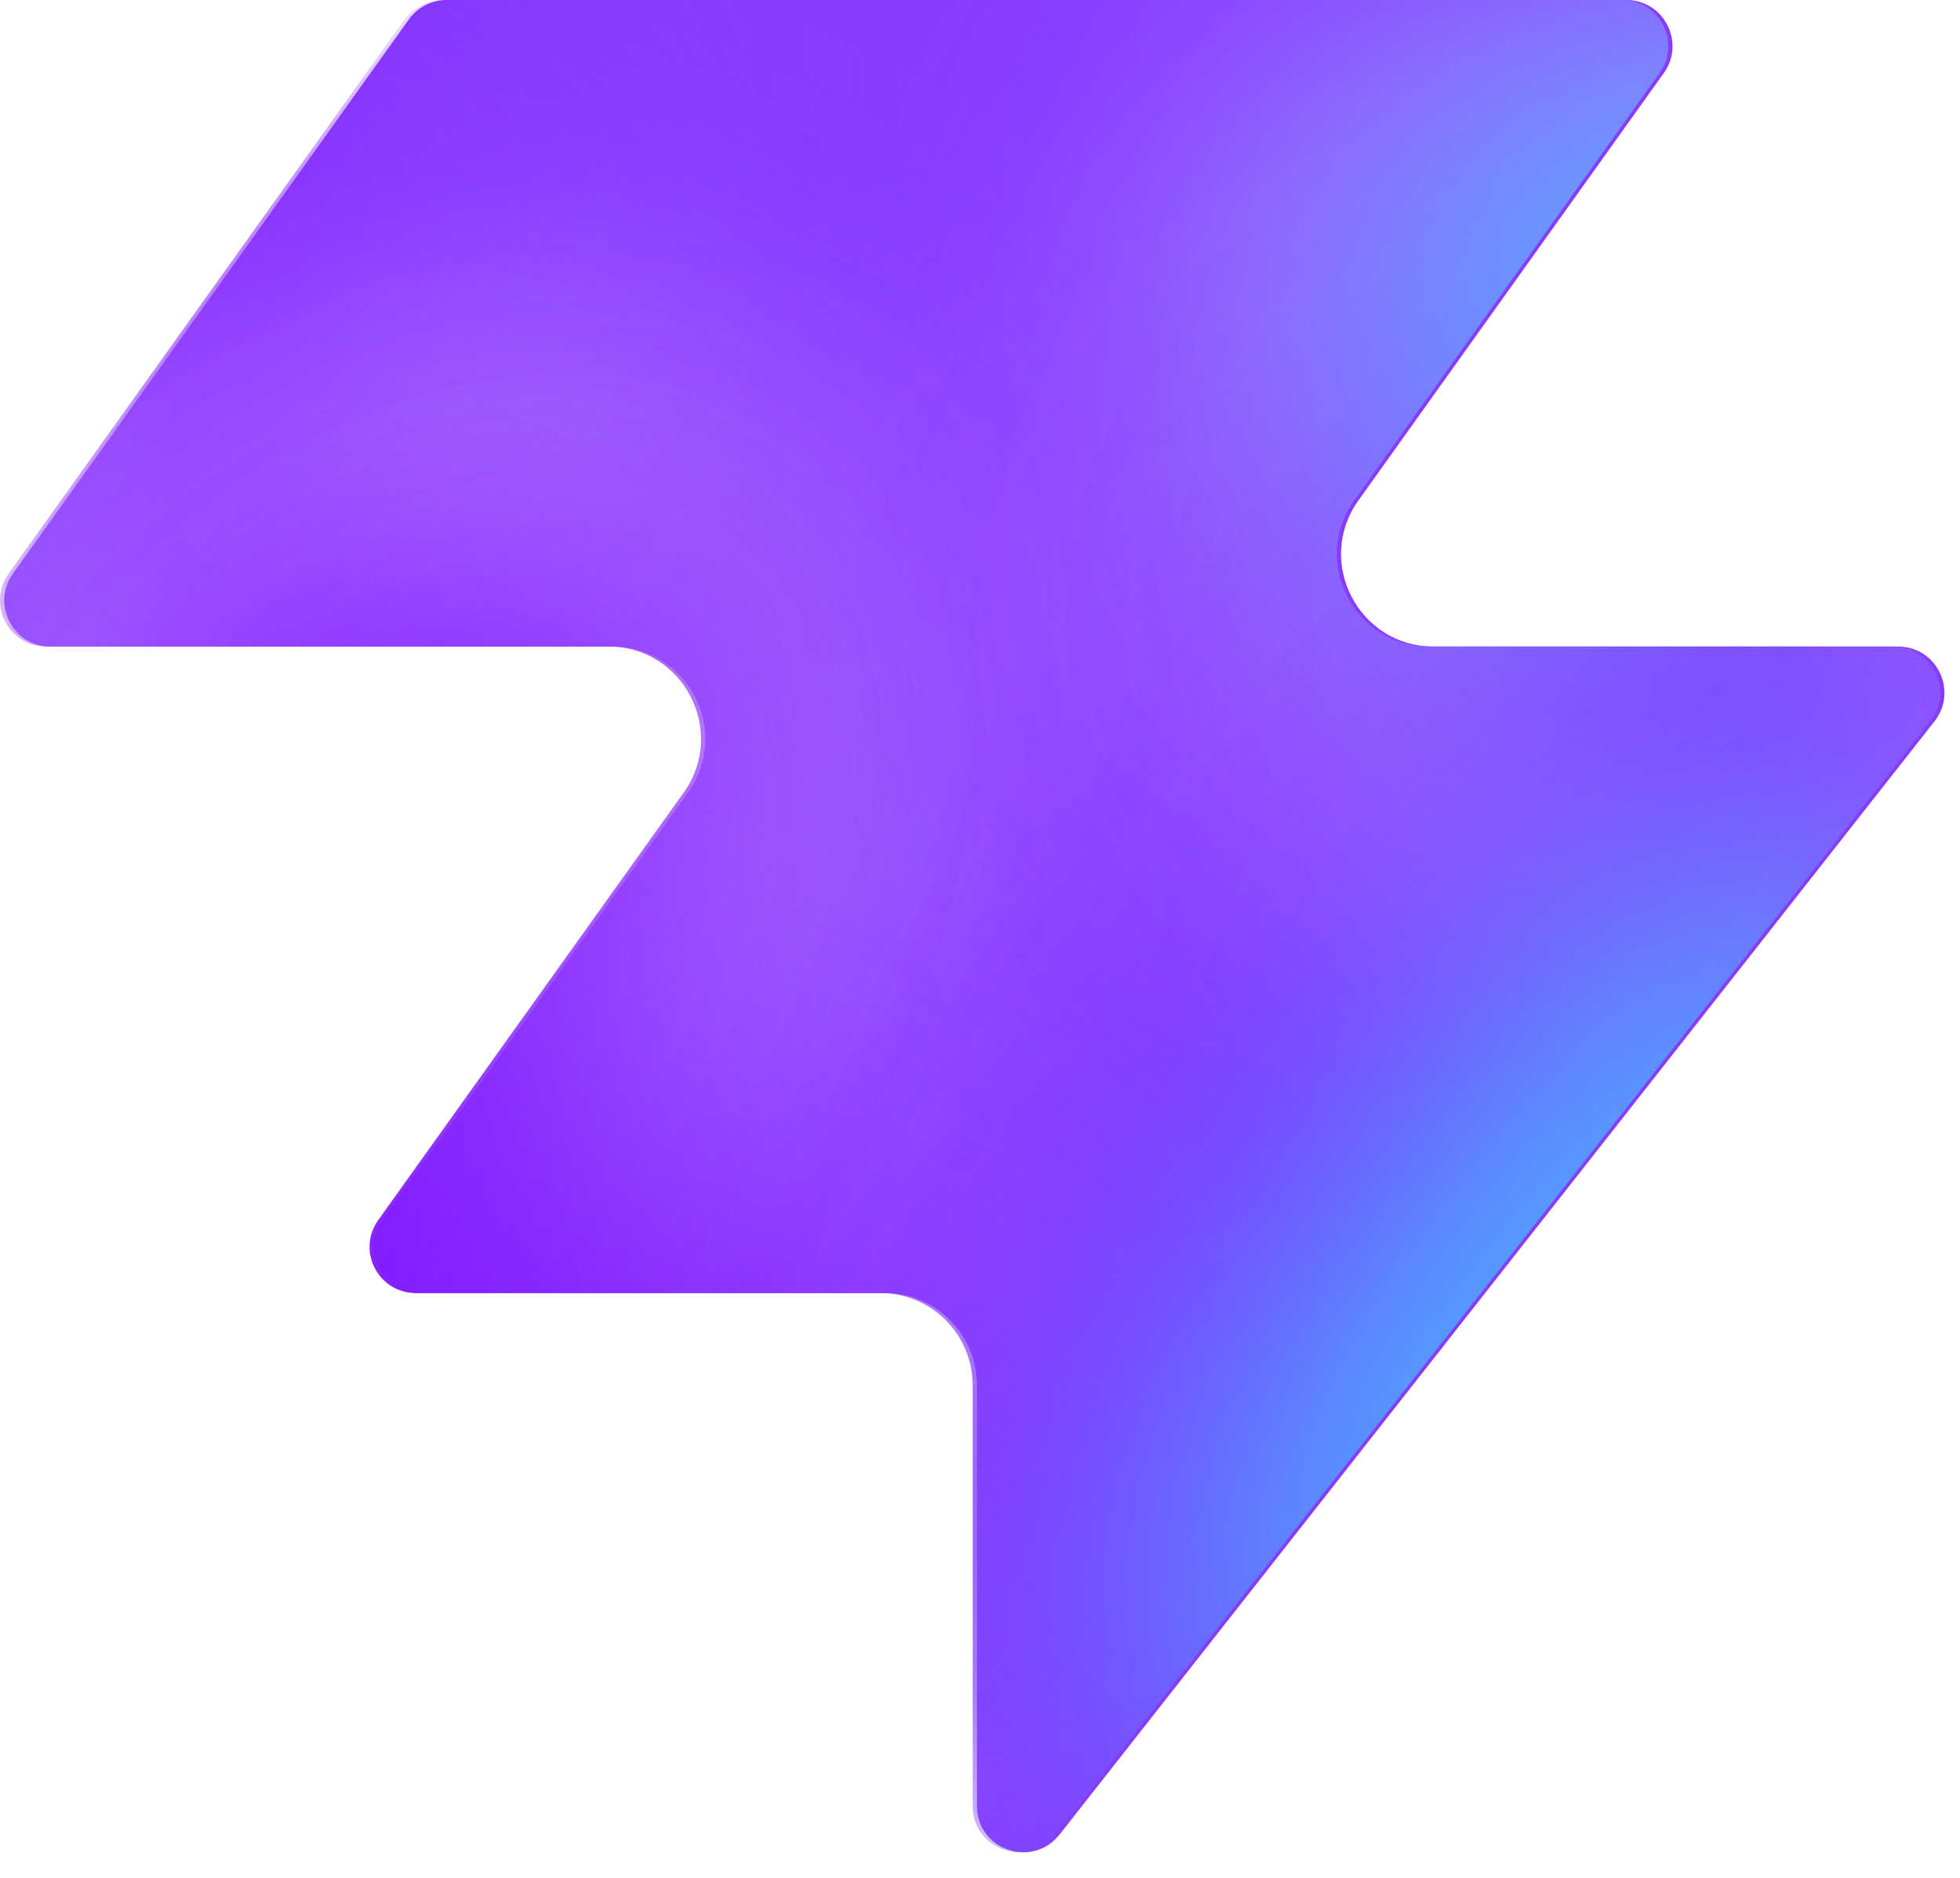
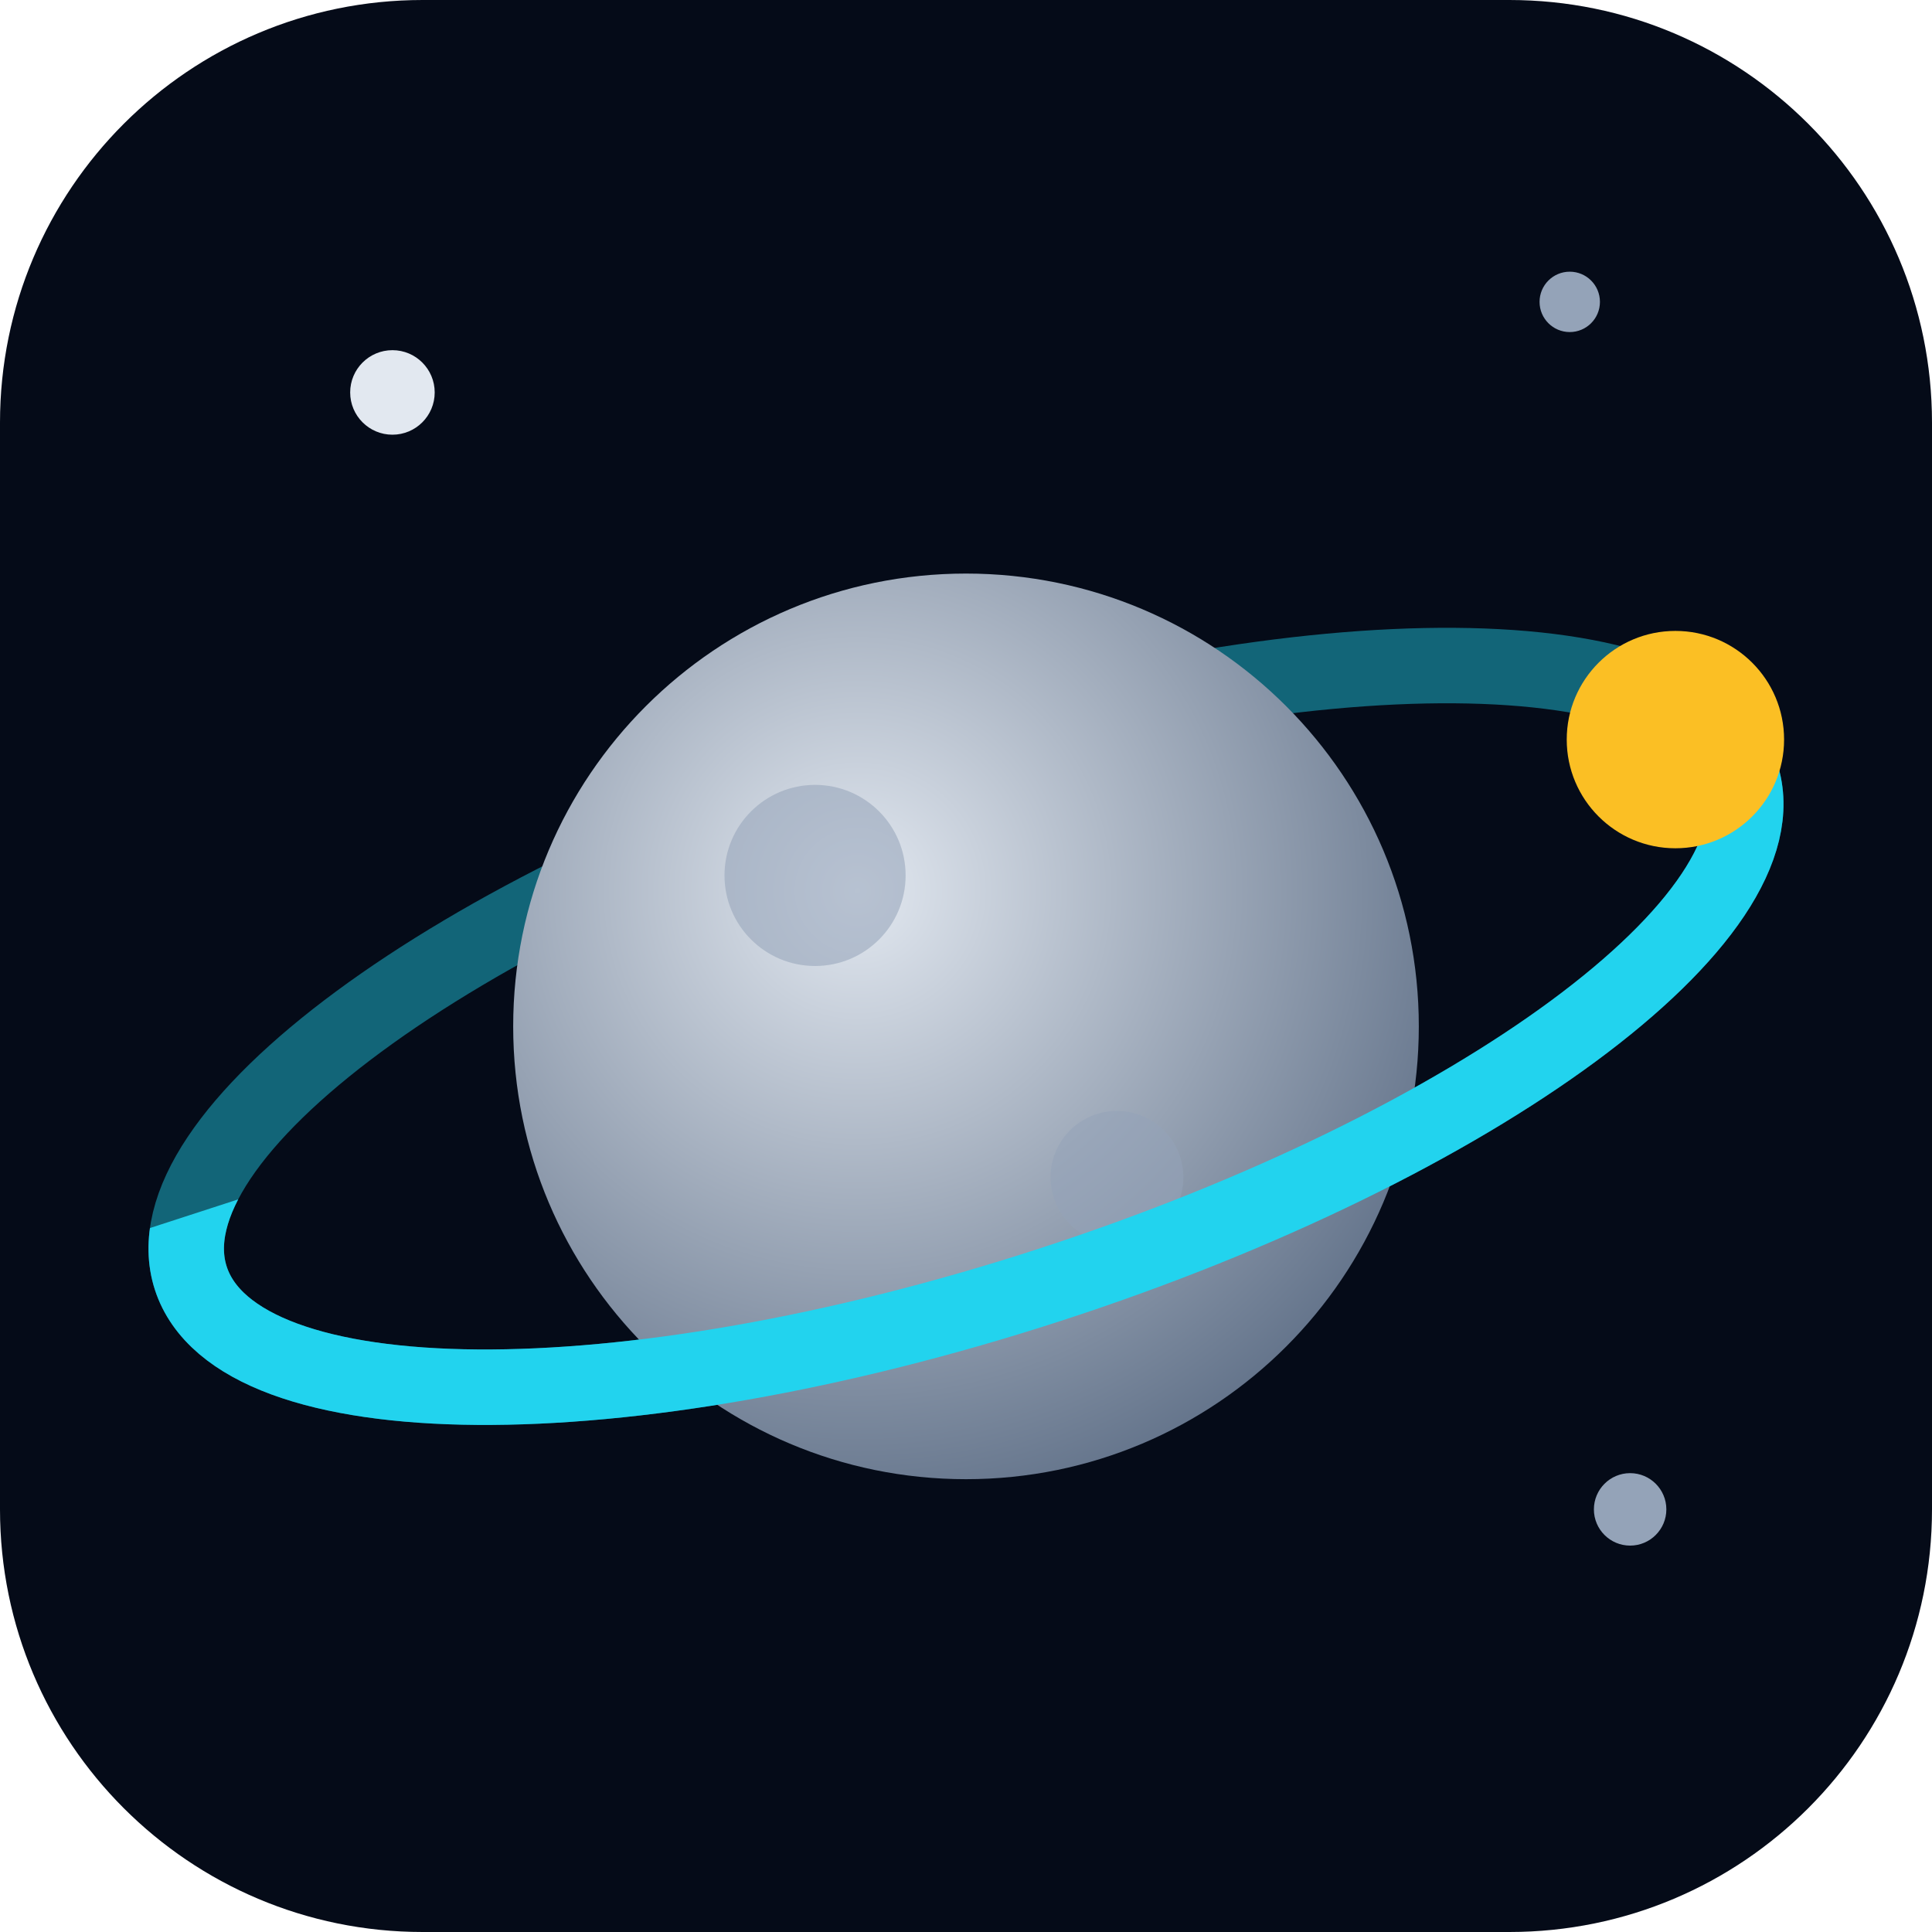
- <svg xmlns="http://www.w3.org/2000/svg" width="48" height="46" fill="none" viewBox="0 0 48 46">
-   <path fill="#863bff" d="M25.946 44.938c-.664.845-2.021.375-2.021-.698V33.937a2.26 2.26 0 0 0-2.262-2.262H10.287c-.92 0-1.456-1.04-.92-1.788l7.48-10.471c1.07-1.497 0-3.578-1.842-3.578H1.237c-.92 0-1.456-1.04-.92-1.788L10.013.474c.214-.297.556-.474.92-.474h28.894c.92 0 1.456 1.04.92 1.788l-7.48 10.471c-1.07 1.498 0 3.579 1.842 3.579h11.377c.943 0 1.473 1.088.89 1.83L25.947 44.94z" style="fill:#863bff;fill:color(display-p3 .525 .23 1);fill-opacity:1" />
-   <mask id="a" width="48" height="46" x="0" y="0" maskUnits="userSpaceOnUse" style="mask-type:alpha">
-     <path fill="#000" d="M25.842 44.938c-.664.844-2.021.375-2.021-.698V33.937a2.26 2.26 0 0 0-2.262-2.262H10.183c-.92 0-1.456-1.04-.92-1.788l7.48-10.471c1.07-1.498 0-3.579-1.842-3.579H1.133c-.92 0-1.456-1.04-.92-1.787L9.91.473c.214-.297.556-.474.92-.474h28.894c.92 0 1.456 1.04.92 1.788l-7.48 10.471c-1.07 1.498 0 3.578 1.842 3.578h11.377c.943 0 1.473 1.088.89 1.832L25.843 44.94z" style="fill:#000;fill-opacity:1" />
-   </mask>
-   <g mask="url(#a)">
-     <g filter="url(#b)">
-       <ellipse cx="5.508" cy="14.704" fill="#ede6ff" rx="5.508" ry="14.704" style="fill:#ede6ff;fill:color(display-p3 .927 .903 1);fill-opacity:1" transform="matrix(.00324 1 1 -.00324 -4.47 31.516)" />
-     </g>
-     <g filter="url(#c)">
-       <ellipse cx="10.399" cy="29.851" fill="#ede6ff" rx="10.399" ry="29.851" style="fill:#ede6ff;fill:color(display-p3 .927 .903 1);fill-opacity:1" transform="matrix(.00324 1 1 -.00324 -39.328 7.883)" />
-     </g>
-     <g filter="url(#d)">
-       <ellipse cx="5.508" cy="30.487" fill="#7e14ff" rx="5.508" ry="30.487" style="fill:#7e14ff;fill:color(display-p3 .492 .077 1);fill-opacity:1" transform="rotate(89.814 -25.913 -14.639)scale(1 -1)" />
-     </g>
-     <g filter="url(#e)">
-       <ellipse cx="5.508" cy="30.599" fill="#7e14ff" rx="5.508" ry="30.599" style="fill:#7e14ff;fill:color(display-p3 .492 .077 1);fill-opacity:1" transform="rotate(89.814 -32.644 -3.334)scale(1 -1)" />
-     </g>
-     <g filter="url(#f)">
-       <ellipse cx="5.508" cy="30.599" fill="#7e14ff" rx="5.508" ry="30.599" style="fill:#7e14ff;fill:color(display-p3 .492 .077 1);fill-opacity:1" transform="matrix(.00324 1 1 -.00324 -34.34 30.47)" />
-     </g>
-     <g filter="url(#g)">
-       <ellipse cx="14.072" cy="22.078" fill="#ede6ff" rx="14.072" ry="22.078" style="fill:#ede6ff;fill:color(display-p3 .927 .903 1);fill-opacity:1" transform="rotate(93.35 24.506 48.493)scale(-1 1)" />
-     </g>
-     <g filter="url(#h)">
-       <ellipse cx="3.47" cy="21.501" fill="#7e14ff" rx="3.47" ry="21.501" style="fill:#7e14ff;fill:color(display-p3 .492 .077 1);fill-opacity:1" transform="rotate(89.009 28.708 47.59)scale(-1 1)" />
-     </g>
-     <g filter="url(#i)">
-       <ellipse cx="3.47" cy="21.501" fill="#7e14ff" rx="3.47" ry="21.501" style="fill:#7e14ff;fill:color(display-p3 .492 .077 1);fill-opacity:1" transform="rotate(89.009 28.708 47.59)scale(-1 1)" />
-     </g>
-     <g filter="url(#j)">
-       <ellipse cx=".387" cy="8.972" fill="#7e14ff" rx="4.407" ry="29.108" style="fill:#7e14ff;fill:color(display-p3 .492 .077 1);fill-opacity:1" transform="rotate(39.51 .387 8.972)" />
-     </g>
-     <g filter="url(#k)">
-       <ellipse cx="47.523" cy="-6.092" fill="#7e14ff" rx="4.407" ry="29.108" style="fill:#7e14ff;fill:color(display-p3 .492 .077 1);fill-opacity:1" transform="rotate(37.892 47.523 -6.092)" />
-     </g>
-     <g filter="url(#l)">
-       <ellipse cx="41.412" cy="6.333" fill="#47bfff" rx="5.971" ry="9.665" style="fill:#47bfff;fill:color(display-p3 .28 .748 1);fill-opacity:1" transform="rotate(37.892 41.412 6.333)" />
-     </g>
-     <g filter="url(#m)">
-       <ellipse cx="-1.879" cy="38.332" fill="#7e14ff" rx="4.407" ry="29.108" style="fill:#7e14ff;fill:color(display-p3 .492 .077 1);fill-opacity:1" transform="rotate(37.892 -1.88 38.332)" />
-     </g>
-     <g filter="url(#n)">
-       <ellipse cx="-1.879" cy="38.332" fill="#7e14ff" rx="4.407" ry="29.108" style="fill:#7e14ff;fill:color(display-p3 .492 .077 1);fill-opacity:1" transform="rotate(37.892 -1.88 38.332)" />
-     </g>
-     <g filter="url(#o)">
-       <ellipse cx="35.651" cy="29.907" fill="#7e14ff" rx="4.407" ry="29.108" style="fill:#7e14ff;fill:color(display-p3 .492 .077 1);fill-opacity:1" transform="rotate(37.892 35.651 29.907)" />
-     </g>
-     <g filter="url(#p)">
-       <ellipse cx="38.418" cy="32.4" fill="#47bfff" rx="5.971" ry="15.297" style="fill:#47bfff;fill:color(display-p3 .28 .748 1);fill-opacity:1" transform="rotate(37.892 38.418 32.4)" />
-     </g>
+ <svg xmlns="http://www.w3.org/2000/svg" viewBox="0 0 64 64">
+   <defs>
+     <radialGradient id="moon" cx="38%" cy="35%" r="70%">
+       <stop offset="0" stop-color="#e2e8f0" />
+       <stop offset="1" stop-color="#64748b" />
+     </radialGradient>
+     <clipPath id="front">
+       <rect x="0" y="32" width="64" height="32" />
+     </clipPath>
+   </defs>
+   <rect width="64" height="64" rx="14" fill="#050b18" />
+   <circle cx="13" cy="13" r="1.4" fill="#e2e8f0" />
+   <circle cx="52" cy="10" r="1" fill="#94a3b8" />
+   <circle cx="54" cy="50" r="1.2" fill="#94a3b8" />
+   <ellipse cx="32" cy="34" rx="27" ry="9" fill="none" stroke="#22d3ee" stroke-width="2.5" opacity=".45" transform="rotate(-18 32 34)" />
+   <circle cx="32" cy="34" r="15" fill="url(#moon)" />
+   <circle cx="27" cy="29" r="3" fill="#94a3b8" opacity=".55" />
+   <circle cx="37" cy="39" r="2.2" fill="#94a3b8" opacity=".55" />
+   <g clip-path="url(#front)" transform="rotate(-18 32 34)">
+     <ellipse cx="32" cy="34" rx="27" ry="9" fill="none" stroke="#22d3ee" stroke-width="2.5" />
  </g>
-   <defs>
-     <filter id="b" width="60.045" height="41.654" x="-19.77" y="16.149" color-interpolation-filters="sRGB" filterUnits="userSpaceOnUse">
-       <feFlood flood-opacity="0" result="BackgroundImageFix" />
-       <feBlend in="SourceGraphic" in2="BackgroundImageFix" result="shape" />
-       <feGaussianBlur result="effect1_foregroundBlur_2002_17158" stdDeviation="7.659" />
-     </filter>
-     <filter id="c" width="90.34" height="51.437" x="-54.613" y="-7.533" color-interpolation-filters="sRGB" filterUnits="userSpaceOnUse">
-       <feFlood flood-opacity="0" result="BackgroundImageFix" />
-       <feBlend in="SourceGraphic" in2="BackgroundImageFix" result="shape" />
-       <feGaussianBlur result="effect1_foregroundBlur_2002_17158" stdDeviation="7.659" />
-     </filter>
-     <filter id="d" width="79.355" height="29.4" x="-49.64" y="2.03" color-interpolation-filters="sRGB" filterUnits="userSpaceOnUse">
-       <feFlood flood-opacity="0" result="BackgroundImageFix" />
-       <feBlend in="SourceGraphic" in2="BackgroundImageFix" result="shape" />
-       <feGaussianBlur result="effect1_foregroundBlur_2002_17158" stdDeviation="4.596" />
-     </filter>
-     <filter id="e" width="79.579" height="29.4" x="-45.045" y="20.029" color-interpolation-filters="sRGB" filterUnits="userSpaceOnUse">
-       <feFlood flood-opacity="0" result="BackgroundImageFix" />
-       <feBlend in="SourceGraphic" in2="BackgroundImageFix" result="shape" />
-       <feGaussianBlur result="effect1_foregroundBlur_2002_17158" stdDeviation="4.596" />
-     </filter>
-     <filter id="f" width="79.579" height="29.4" x="-43.513" y="21.178" color-interpolation-filters="sRGB" filterUnits="userSpaceOnUse">
-       <feFlood flood-opacity="0" result="BackgroundImageFix" />
-       <feBlend in="SourceGraphic" in2="BackgroundImageFix" result="shape" />
-       <feGaussianBlur result="effect1_foregroundBlur_2002_17158" stdDeviation="4.596" />
-     </filter>
-     <filter id="g" width="74.749" height="58.852" x="15.756" y="-17.901" color-interpolation-filters="sRGB" filterUnits="userSpaceOnUse">
-       <feFlood flood-opacity="0" result="BackgroundImageFix" />
-       <feBlend in="SourceGraphic" in2="BackgroundImageFix" result="shape" />
-       <feGaussianBlur result="effect1_foregroundBlur_2002_17158" stdDeviation="7.659" />
-     </filter>
-     <filter id="h" width="61.377" height="25.362" x="23.548" y="2.284" color-interpolation-filters="sRGB" filterUnits="userSpaceOnUse">
-       <feFlood flood-opacity="0" result="BackgroundImageFix" />
-       <feBlend in="SourceGraphic" in2="BackgroundImageFix" result="shape" />
-       <feGaussianBlur result="effect1_foregroundBlur_2002_17158" stdDeviation="4.596" />
-     </filter>
-     <filter id="i" width="61.377" height="25.362" x="23.548" y="2.284" color-interpolation-filters="sRGB" filterUnits="userSpaceOnUse">
-       <feFlood flood-opacity="0" result="BackgroundImageFix" />
-       <feBlend in="SourceGraphic" in2="BackgroundImageFix" result="shape" />
-       <feGaussianBlur result="effect1_foregroundBlur_2002_17158" stdDeviation="4.596" />
-     </filter>
-     <filter id="j" width="56.045" height="63.649" x="-27.636" y="-22.853" color-interpolation-filters="sRGB" filterUnits="userSpaceOnUse">
-       <feFlood flood-opacity="0" result="BackgroundImageFix" />
-       <feBlend in="SourceGraphic" in2="BackgroundImageFix" result="shape" />
-       <feGaussianBlur result="effect1_foregroundBlur_2002_17158" stdDeviation="4.596" />
-     </filter>
-     <filter id="k" width="54.814" height="64.646" x="20.116" y="-38.415" color-interpolation-filters="sRGB" filterUnits="userSpaceOnUse">
-       <feFlood flood-opacity="0" result="BackgroundImageFix" />
-       <feBlend in="SourceGraphic" in2="BackgroundImageFix" result="shape" />
-       <feGaussianBlur result="effect1_foregroundBlur_2002_17158" stdDeviation="4.596" />
-     </filter>
-     <filter id="l" width="33.541" height="35.313" x="24.641" y="-11.323" color-interpolation-filters="sRGB" filterUnits="userSpaceOnUse">
-       <feFlood flood-opacity="0" result="BackgroundImageFix" />
-       <feBlend in="SourceGraphic" in2="BackgroundImageFix" result="shape" />
-       <feGaussianBlur result="effect1_foregroundBlur_2002_17158" stdDeviation="4.596" />
-     </filter>
-     <filter id="m" width="54.814" height="64.646" x="-29.286" y="6.009" color-interpolation-filters="sRGB" filterUnits="userSpaceOnUse">
-       <feFlood flood-opacity="0" result="BackgroundImageFix" />
-       <feBlend in="SourceGraphic" in2="BackgroundImageFix" result="shape" />
-       <feGaussianBlur result="effect1_foregroundBlur_2002_17158" stdDeviation="4.596" />
-     </filter>
-     <filter id="n" width="54.814" height="64.646" x="-29.286" y="6.009" color-interpolation-filters="sRGB" filterUnits="userSpaceOnUse">
-       <feFlood flood-opacity="0" result="BackgroundImageFix" />
-       <feBlend in="SourceGraphic" in2="BackgroundImageFix" result="shape" />
-       <feGaussianBlur result="effect1_foregroundBlur_2002_17158" stdDeviation="4.596" />
-     </filter>
-     <filter id="o" width="54.814" height="64.646" x="8.244" y="-2.416" color-interpolation-filters="sRGB" filterUnits="userSpaceOnUse">
-       <feFlood flood-opacity="0" result="BackgroundImageFix" />
-       <feBlend in="SourceGraphic" in2="BackgroundImageFix" result="shape" />
-       <feGaussianBlur result="effect1_foregroundBlur_2002_17158" stdDeviation="4.596" />
-     </filter>
-     <filter id="p" width="39.409" height="43.623" x="18.713" y="10.588" color-interpolation-filters="sRGB" filterUnits="userSpaceOnUse">
-       <feFlood flood-opacity="0" result="BackgroundImageFix" />
-       <feBlend in="SourceGraphic" in2="BackgroundImageFix" result="shape" />
-       <feGaussianBlur result="effect1_foregroundBlur_2002_17158" stdDeviation="4.596" />
-     </filter>
-   </defs>
+   <circle cx="55.5" cy="24.5" r="3.6" fill="#fbbf24" />
</svg>
